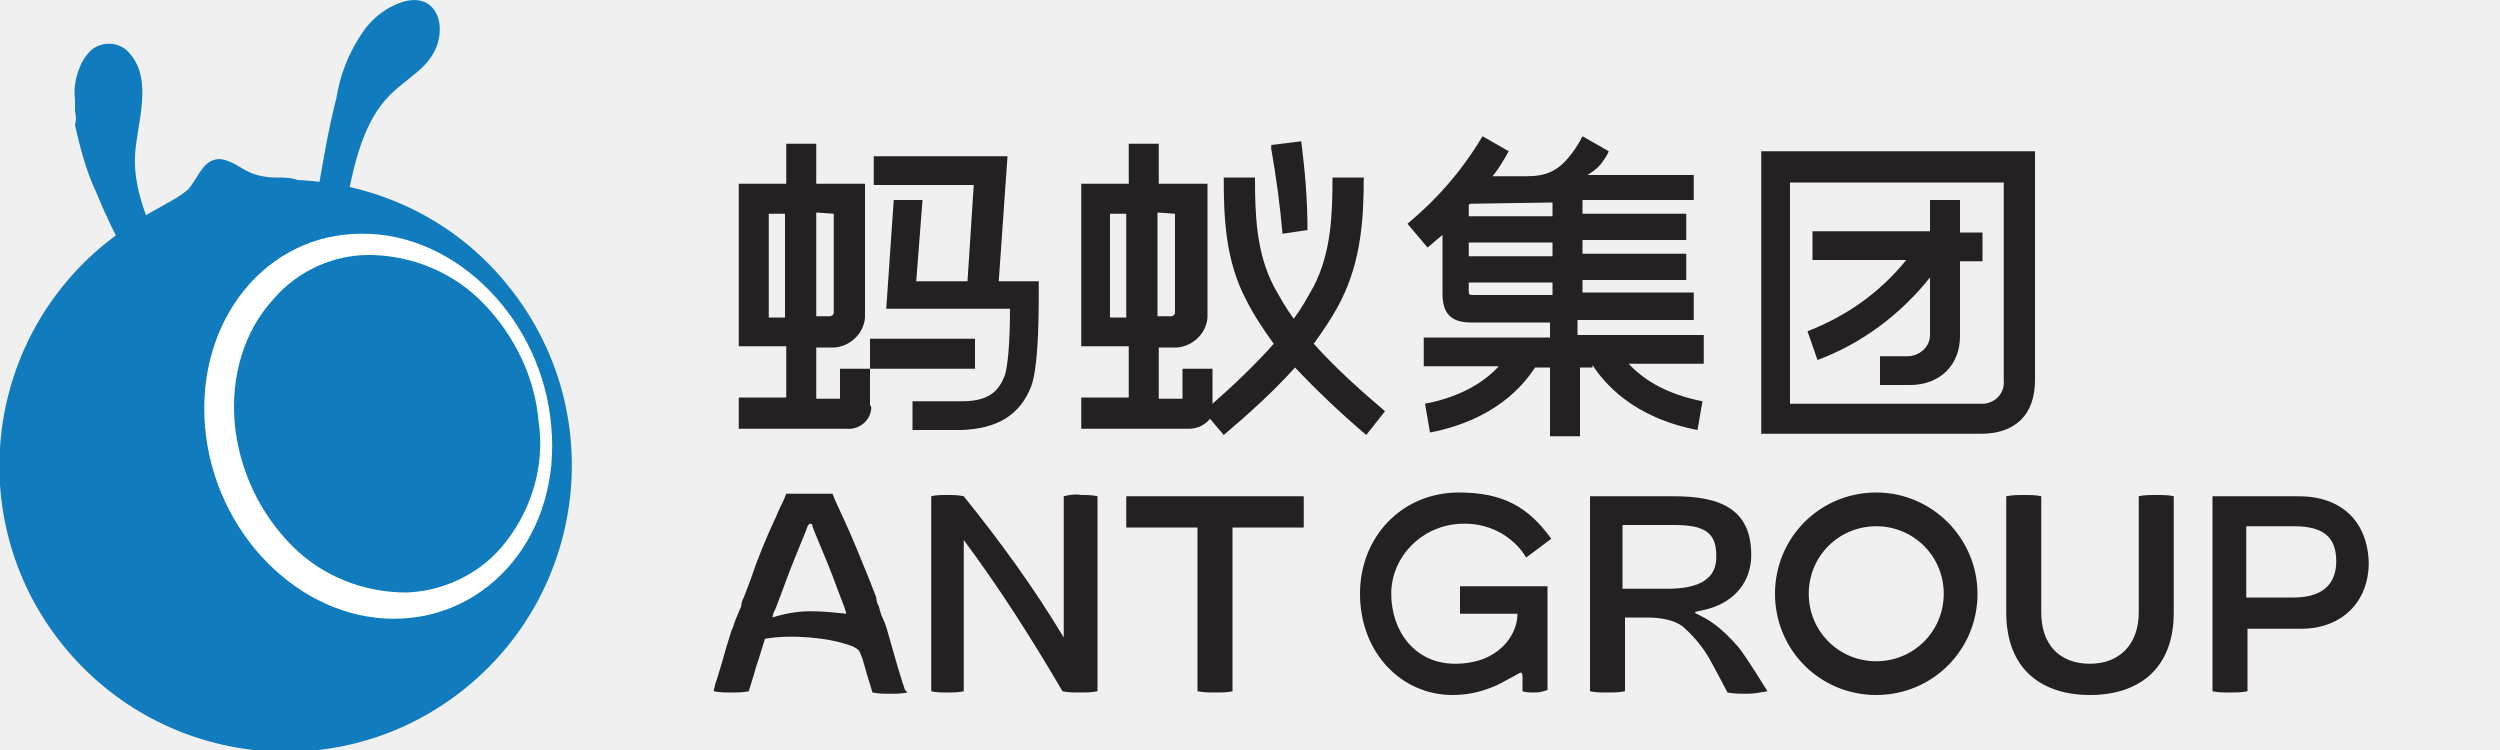
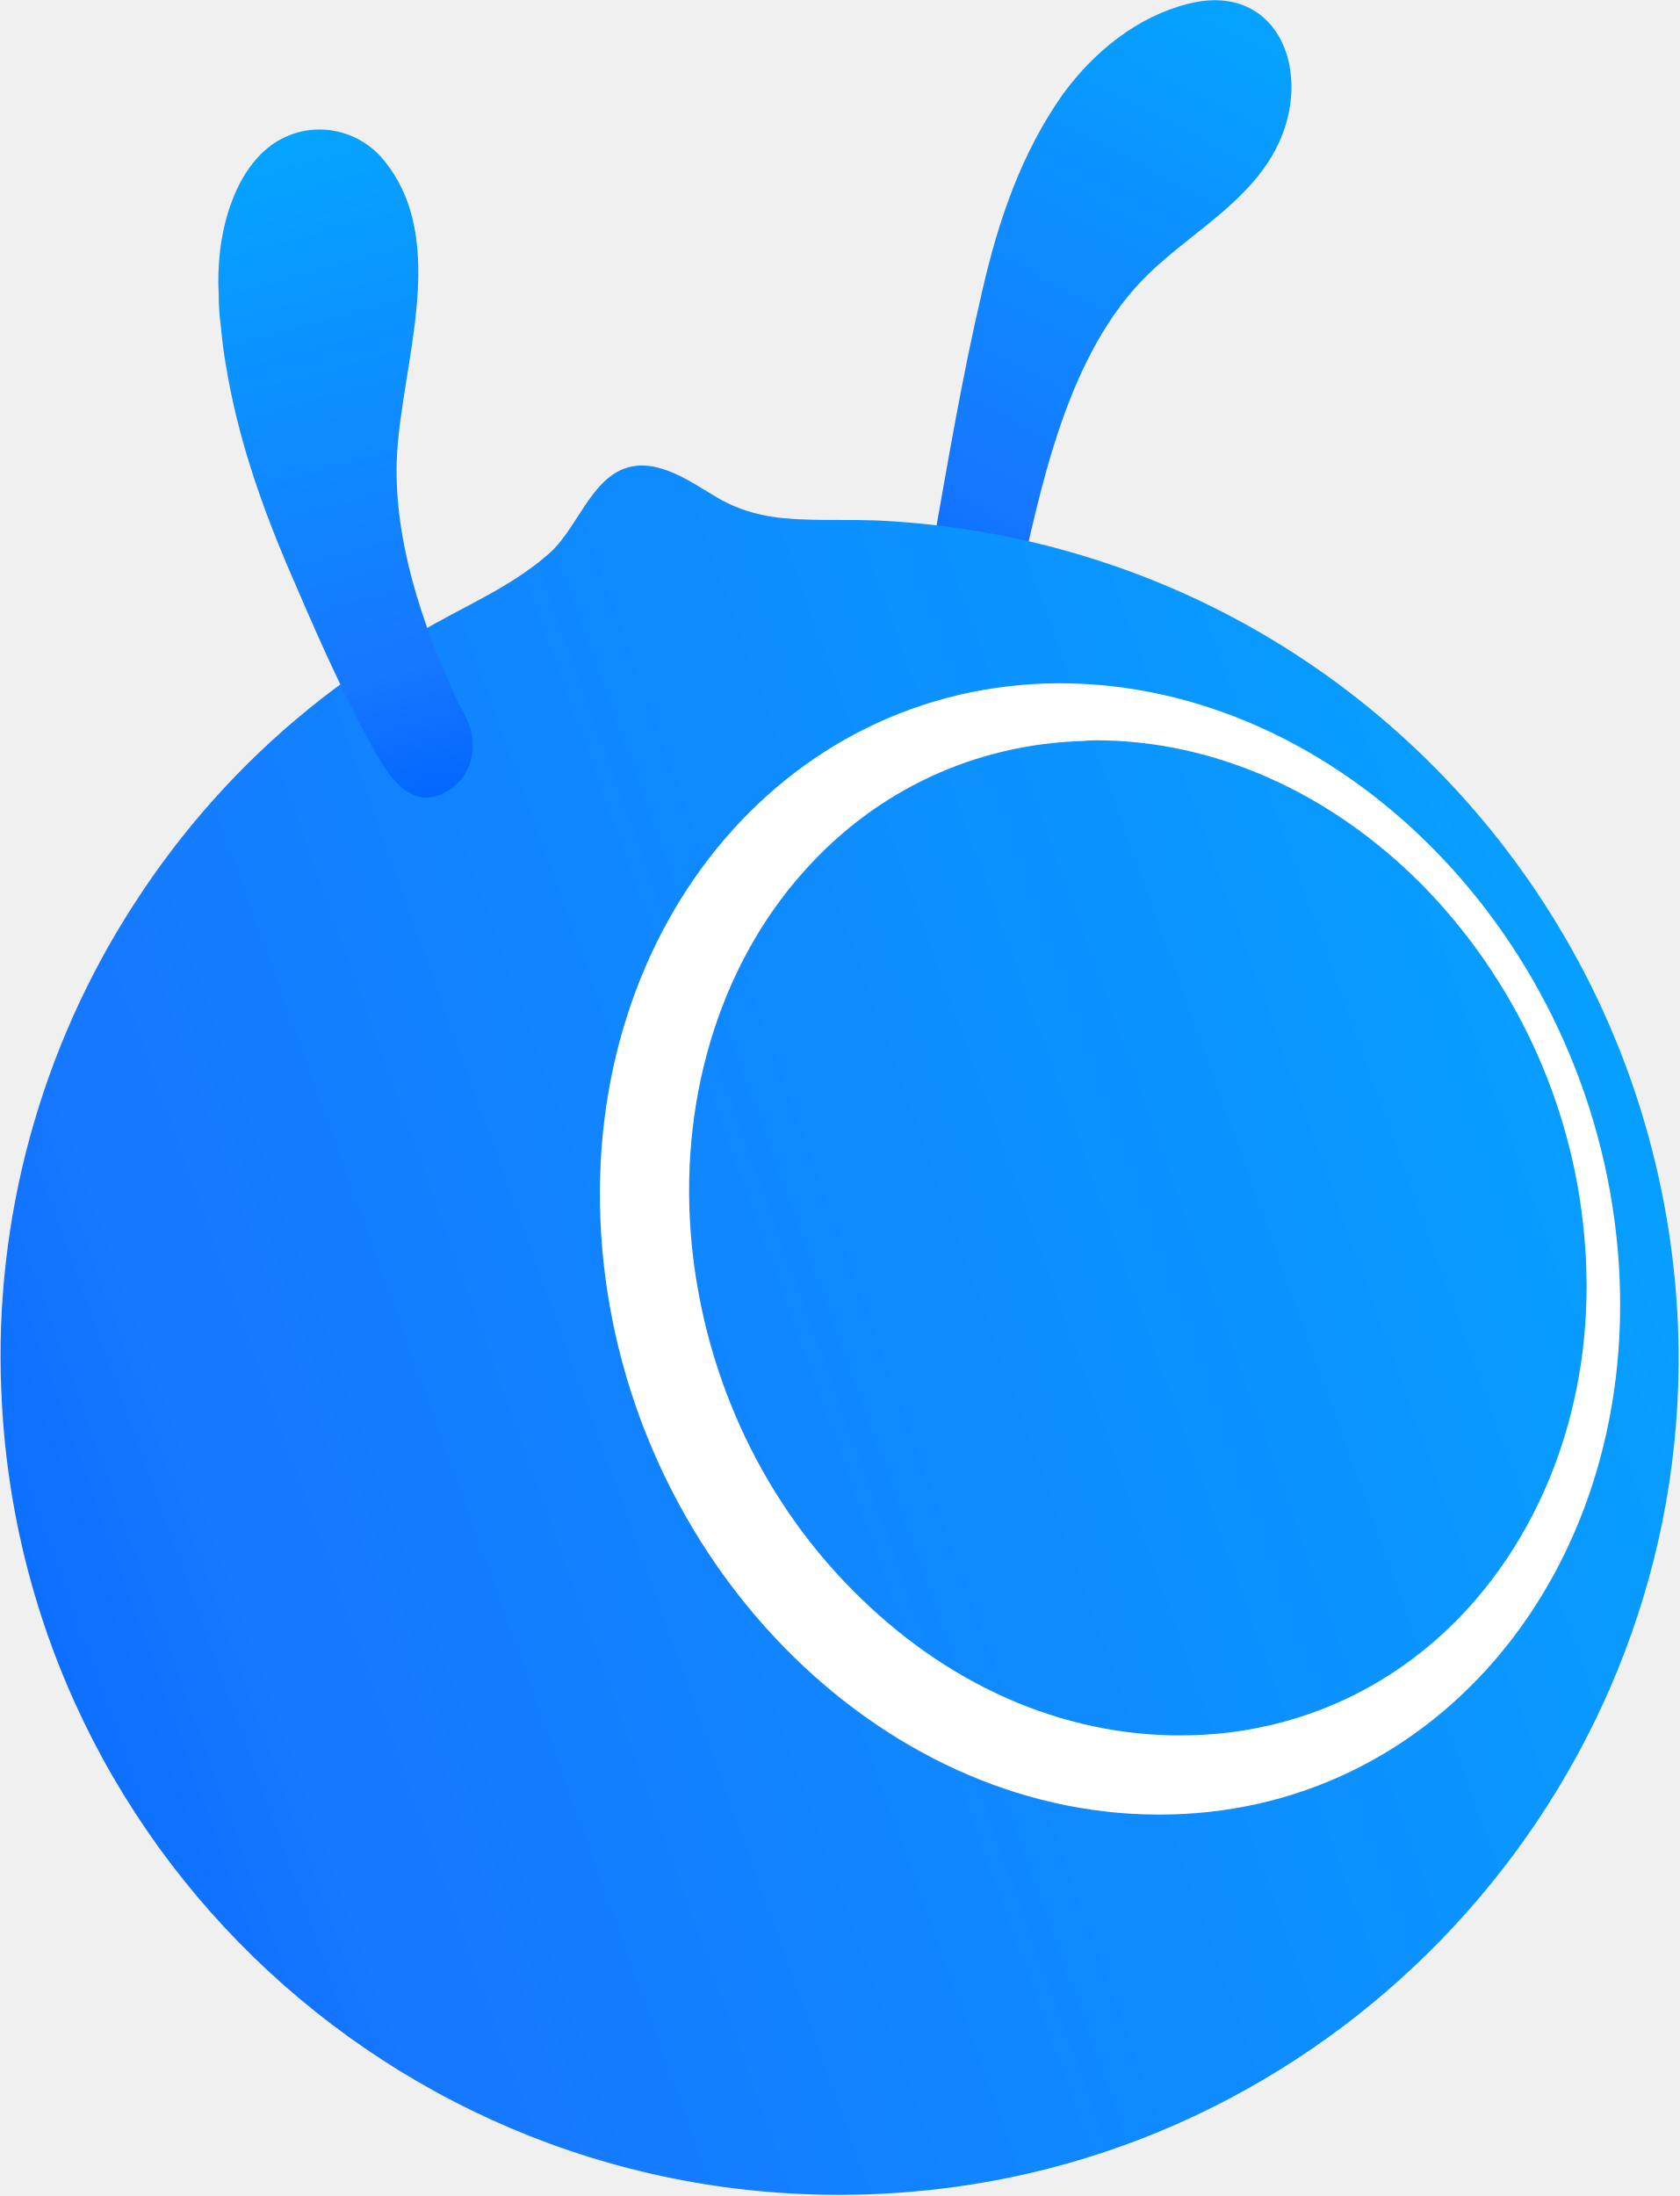
- <svg xmlns="http://www.w3.org/2000/svg" viewBox="0 0 200 60" id="ant-group">
-   <path d="M26.4 17.2c-.4-.1-.8-.4-.9-.9-.1-.4-.1-.9 0-1.4.4-2.3.8-4.7 1.4-7 .3-1.9 1-3.7 2.1-5.3.8-1.2 2-2.1 3.4-2.5 2.4-.6 3.3 1.7 2.5 3.7-.7 1.7-2.4 2.5-3.6 3.7-2.3 2.2-3 5.8-3.6 8.8-.1.5-.7 1-1.3.9z" fill="#107cbd" />
-   <path d="M22 14.2c-.8 0-1.7-.2-2.4-.6-.7-.4-1.7-1.1-2.5-.8-1 .3-1.4 1.7-2.1 2.4-1.1.9-2.4 1.4-3.6 2.2-1 .6-2 1.3-3 2.1-9.8 8-11.3 22.4-3.3 32.2S27.5 63 37.3 55s11.3-22.4 3.3-32.2c-4.1-5.1-10.2-8.1-16.8-8.4-.5-.2-1.2-.2-1.8-.2z" fill="#107cbd" />
-   <path d="M6.3 5.6c.2-.6.5-1.1 1-1.6 1-.8 2.4-.6 3.1.3 1.9 2.2.5 5.7.4 8.2-.1 2.2.7 4.4 1.5 6.3.2.4.4.8.5 1.2.1.6-.2 1.3-.8 1.6-.9.5-1.5-.5-1.9-1.2-.9-1.6-1.7-3.3-2.4-5-.8-1.7-1.3-3.6-1.7-5.4.1-.4.1-.7 0-1.1V8c-.1-.8 0-1.6.3-2.4z" fill="#107cbd" />
-   <path d="M44.1 34.1c-.7-8.5-7.6-15.5-15.2-15.4-7.6 0-13.2 6.9-12.5 15.4.7 8.5 7.5 15.4 15.1 15.4 7.7 0 13.4-6.9 12.6-15.4zm-4 9.7c-1.9 2.2-4.7 3.5-7.6 3.6-3.4 0-6.7-1.3-9.1-3.7-2.6-2.6-4.2-6-4.6-9.6-.4-3.9.7-7.6 3.1-10.2 1.9-2.2 4.7-3.5 7.6-3.5h.3c3.4.1 6.6 1.5 8.9 3.9 2.5 2.6 4.1 5.9 4.4 9.5.5 3.5-.6 7.2-3 10z" fill="#fff" />
-   <path d="M127.4 29.2c.9 1.4 3.2 4.2 8.4 5.2l.4-2.3c-3.1-.6-4.9-1.9-5.9-3h6v-2.3h-10.1v-1.2h9.3v-2.2h-8.9v-1h8.3v-2.1h-8.3v-1.1h8.3v-2.1h-8.3V16h8.9v-2H127c.5-.3 1-.7 1.3-1.2.3-.4.4-.7.4-.7l-2.1-1.2c-.2.4-.5.9-.8 1.3-1.1 1.5-2.1 1.9-3.7 1.9h-2.7c.5-.6.9-1.3 1.3-2l-2.1-1.2c-1.6 2.7-3.6 5-6 7l1.6 1.9c.4-.3.8-.7 1.2-1v4.7c0 1.6.7 2.3 2.3 2.3h6.3V27h-10.1v2.3h6c-1 1.1-2.8 2.4-5.9 3l.4 2.3c5.2-1 7.5-3.8 8.4-5.2h1.2v5.5h2.4v-5.5h1v-.2zm-3.2-8.7h-6.7v-1.1h6.7v1.1zm0-4.3v1.1h-6.7v-.9l.1-.1 6.6-.1zm-6.7 7v-.6h6.7v1H118c-.5 0-.5 0-.5-.4zm-35 7.7c.5-1.4.6-4.5.6-7.4v-1h-3.2l.7-10H69.9v2.3h8l-.5 7.7h-4.1l.5-6.5h-2.3l-.6 8.7h9.9c0 2.9-.2 4.6-.4 5.3-.4 1-1 2.1-3.4 2.1h-4v2.3h3.9c2.9-.1 4.7-1.2 5.6-3.5z" fill="#252021" />
-   <path d="M69.6 32.4v-2.9H78v-2.4h-8.4v2.4h-2.4v2.4h-1.9v-4.1h1.1c1.4.1 2.7-1 2.8-2.4V14.7h-3.9v-3.2h-2.4v3.2h-3.8v13h3.8v4.1h-3.8v2.5h8.6c1 .1 1.9-.6 2-1.6 0-.1 0-.2-.1-.3zm-2.9-15.3V25c0 .2-.2.3-.3.3h-1.1V17l1.4.1zm-5.2 8.3v-8.3h1.3v8.3h-1.3zm101.3 5V12.1h-21.9v22.6h17.6c2.7 0 4.3-1.5 4.3-4.3zm-2.5 0c.1 1-.6 1.8-1.6 1.9h-15.5V14.6h17.1v15.8z" fill="#252021" />
-   <path d="M144.6 26.5l.8 2.3c3.5-1.3 6.6-3.6 9-6.6v4.6c0 1-.9 1.7-1.8 1.7h-2.2v2.3h2.4c2.4 0 4-1.6 4-3.9v-6h1.8v-2.3h-1.8V16h-2.4v2.5H145v2.3h7.5c-2.1 2.6-4.8 4.5-7.9 5.7zm-33.8 6.4c-2-1.7-4-3.5-5.7-5.4.8-1.1 1.6-2.3 2.2-3.5 1.6-3.2 1.8-6.6 1.8-9.8h-2.5c0 2.9-.1 6-1.5 8.7-.5.9-1 1.8-1.6 2.6-.6-.8-1.1-1.7-1.6-2.6-1.4-2.7-1.5-5.7-1.5-8.7h-2.5c0 3.1.1 6.6 1.8 9.8.6 1.2 1.4 2.4 2.2 3.5-1.5 1.7-3.2 3.3-4.9 4.8v-2.8h-2.4v2.4h-1.9v-4.1h1.1c1.4.1 2.7-1 2.8-2.4V14.7h-3.9v-3.2h-2.4v3.2h-3.8v13h3.8v4.1h-3.8v2.5h8.6c.7 0 1.3-.3 1.7-.8l1.1 1.3c2-1.7 4-3.5 5.7-5.4 1.8 1.9 3.7 3.7 5.7 5.4l1.5-1.9zM94 17.1V25c0 .2-.2.3-.3.3h-1.1V17l1.4.1zm-5.2 8.3v-8.3h1.3v8.3h-1.3z" fill="#252021" />
-   <path d="M102.6 18.7l2-.3c0-2.4-.2-4.7-.5-7.1l-2.4.3v.3c.4 2.3.7 4.5.9 6.8zm81.3 21H177v15.6c.4.1.9.1 1.4.1s.9 0 1.4-.1v-5h4.3c3.2 0 5.4-2.1 5.4-5.3-.1-3.3-2.2-5.3-5.6-5.3zm-.4 8.1h-3.8v-5.7h3.8c2.3 0 3.4.8 3.4 2.8s-1.3 2.9-3.4 2.9zm-46.4 2.1c-.8-.6-1.5-.8-1.5-.9 0-.1.4-.1 1.1-.3 2.1-.6 3.4-2.2 3.4-4.3 0-3.7-2.5-4.7-6.2-4.7h-6.7v15.6c.4.1.9.1 1.4.1s.9 0 1.4-.1v-5.9h1.7c1.2 0 2.2.2 2.9.7.8.7 1.5 1.5 2.1 2.5.4.7 1.5 2.8 1.5 2.8.5.1 1.1.1 1.6.1s1-.1 1.6-.2c0 0-1.6-2.6-2.3-3.5-.7-.8-1.3-1.4-2-1.9zm-3.7-2.8h-3.6V42h4.1c2.3 0 3.4.5 3.4 2.4.1 2-1.5 2.7-3.9 2.7zm37.7-7.4V49c0 2.5-1.5 4.1-3.9 4.1-2.5 0-3.9-1.6-3.9-4.1v-9.3c-.4-.1-.9-.1-1.4-.1s-.9 0-1.4.1V49c0 4.6 2.9 6.6 6.7 6.6s6.7-2 6.7-6.6v-9.3c-.4-.1-.9-.1-1.4-.1-.5 0-1 0-1.4.1zm-54.2 2.2c2.1-.1 4.1.9 5.2 2.7l2-1.5c-1.8-2.5-3.8-3.7-7.4-3.7-4.5 0-7.9 3.5-7.9 8.1 0 4.7 3.3 8.1 7.4 8.1 1.1 0 2.1-.2 3.1-.6.6-.2 1.2-.6 1.8-.9.2-.1.5-.3.6-.3.1.1.1.2.1.4v1.1c.3.1.7.1 1 .1.4 0 .7-.1 1-.2v-8.3h-7v2.2h4.6c0 1.7-1.5 4-5 4-3.2 0-5.1-2.6-5.1-5.6 0-3 2.5-5.5 5.6-5.6-.1 0 0 0 0 0zm33.2-2.5c-4.5 0-8.1 3.6-8.1 8.1s3.6 8.1 8.1 8.1 8.1-3.6 8.1-8.1c0-4.4-3.6-8.1-8.1-8.1zm0 13.5c-3 0-5.4-2.4-5.4-5.4s2.4-5.4 5.4-5.4 5.4 2.4 5.4 5.4-2.4 5.4-5.4 5.4zm-60-10.7h5.7v13.1c.5.1 1 .1 1.4.1.5 0 1 0 1.4-.1V42.2h5.7v-2.5H90.1v2.5zm-5-2.5V51c-2.4-4-5.1-7.7-8-11.3-.4-.1-.9-.1-1.3-.1-.5 0-.9 0-1.3.1v15.6c.4.1.9.1 1.3.1s.9 0 1.3-.1V43.2c2.9 3.9 5.5 8 7.9 12.1.4.1.9.1 1.4.1s.9 0 1.4-.1V39.7c-.4-.1-.9-.1-1.3-.1-.5-.1-1 0-1.4.1zM72.4 55.2l-.1-.3c0-.1-.1-.2-.1-.3l-.4-1.3-.2-.7-.2-.7-.4-1.4c-.1-.4-.3-.9-.5-1.3l-.2-.7c-.1-.2-.2-.4-.2-.7l-.5-1.3c-.7-1.7-1.4-3.5-2.2-5.2-.2-.4-.4-.9-.6-1.3l-.2-.5h-3.7l-.2.5c-.2.4-.4.8-.6 1.3-.8 1.7-1.5 3.4-2.1 5.2l-.5 1.3c-.1.2-.2.4-.2.7l-.3.7c-.2.4-.3.9-.5 1.3l-.4 1.3-.2.7-.2.7-.4 1.3c-.1.2-.1.4-.2.7v.1c.5.1.9.1 1.4.1s.9 0 1.4-.1l.4-1.3.2-.7.2-.6.5-1.6c1.2-.2 2.4-.2 3.6-.1 1.2.1 2.3.3 3.4.7.4.2.5.3.6.5l.2.5.2.7.2.7.4 1.3c.5.1.9.1 1.4.1s.9 0 1.4-.1l-.2-.2zm-7.6-6.3c-1 0-2.1.2-3 .5 0-.1.1-.5.2-.6l.5-1.3c.6-1.7 1.3-3.4 2-5.1 0-.1.1-.2.1-.3.1-.2.2-.2.2-.2.1 0 .2 0 .2.2 0 .1.1.2.1.3.7 1.7 1.4 3.3 2 5l.5 1.3c0 .1.1.3.1.4-.9-.1-1.9-.2-2.9-.2z" fill="#252021" />
+ <svg xmlns="http://www.w3.org/2000/svg" version="1.2" viewBox="0 0 1181 1544" width="1181" height="1544">
+   <defs>
+     <linearGradient id="g1" x2="1" gradientUnits="userSpaceOnUse" gradientTransform="matrix(239.74,-450.885,143.148,76.114,267.982,238.096)">
+       <stop offset="0" stop-color="#0066ff" />
+       <stop offset=".2" stop-color="#1677ff" />
+       <stop offset="1" stop-color="#04a6ff" />
+     </linearGradient>
+     <linearGradient id="g2" x2="1" gradientUnits="userSpaceOnUse" gradientTransform="matrix(1433.054,-521.59,542.853,1491.472,-394.942,457.69)">
+       <stop offset="0" stop-color="#0066ff" />
+       <stop offset=".2" stop-color="#1677ff" />
+       <stop offset="1" stop-color="#04a6ff" />
+     </linearGradient>
+     <linearGradient id="g3" x2="1" gradientUnits="userSpaceOnUse" gradientTransform="matrix(-129.449,-483.119,158.26,-42.405,-327.31,737.658)">
+       <stop offset="0" stop-color="#0066ff" />
+       <stop offset=".2" stop-color="#1677ff" />
+       <stop offset="1" stop-color="#04a6ff" />
+     </linearGradient>
+   </defs>
+   <style>
+ 		.s0 { fill: url(#g1) }
+ 		.s1 { fill: url(#g2) }
+ 		.s2 { fill: url(#g3) }
+ 		.s3 { fill: #ffffff }
+ 	</style>
+   <g id="内容">
+     <g id="&lt;Group&gt;">
+       <g id="&lt;Group&gt;">
+         <path id="&lt;Compound Path&gt;" class="s0" d="m679.6 442.6c-9.6-2.2-19.2-9-23.2-22-3.9-11.3-2.8-23.7-0.5-35.5 10.7-60.4 20.9-121.3 35-181.1 11.2-49.1 27.6-97 56.9-138.2 21.5-29.3 51.9-54.2 88-63.2 61-15.2 86.4 44 64.9 94.8-18 42.3-60.9 64.3-92.5 94.7-58.1 55.9-76.2 150.7-93.1 225.7-4.5 19.2-20.9 28.2-35.5 24.8z" />
+         <g id="&lt;Group&gt;">
+           <path id="&lt;Compound Path&gt;" class="s1" d="m567.3 365.3c-21.4-0.5-41.7-3.4-61.5-14.6-18.6-10.8-42.9-29.4-66-21.5-24.8 8.5-34.4 43.5-54.1 60.4-27.7 24.2-61 37.2-92 55.8-26.5 15.8-52.5 33.3-76.7 53.1-48 38.9-89.7 85.7-123 137.6-65.4 101-98.2 221.1-93.1 341.3 13 334.5 302.4 592.3 640.3 563.6 301.3-25.4 537.1-279.8 539.3-581.6 0.6-102.2-25.4-203.7-75.6-292.8-48.5-86.3-118.4-159.7-202.5-212.1-85.7-53.6-185-84.1-286.6-88.6-16.3-0.6-32.1 0-48.5-0.6z" />
+         </g>
+         <path id="&lt;Compound Path&gt;" class="s2" d="m161.7 145.3c5.6-16.3 14.1-31 26.5-41.2 24.8-20.3 60.9-16.3 81.2 7.9 48 57.6 11.9 145.6 9.6 212.2-1.7 55.8 17.5 113.3 40.1 163 3.9 9.6 11.3 19.2 13 30.4 2.2 18.1-5.7 33.3-20.3 40.1-23.7 11.8-39-13-49.1-31-23.2-41.8-42.3-86.3-61-129.8-19.1-45.1-34.9-91.4-42.8-139.9q-2.3-13-3.4-25.9-1.7-12.4-1.7-24.3c-1.1-19.2 1.1-41.7 7.9-61.5z" />
+         <path id="&lt;Compound Path&gt;" fill-rule="evenodd" class="s3" d="m813.8 1275.8c-196.8-0.5-371.7-179.4-390.3-398.2-18.7-218.9 125.2-396.6 321.5-397.2 197.5 0 373.5 178.3 392.7 398.3 19.1 220.6-126.4 398.3-323.9 397.1zm300.2-408.4c-8.5-92.5-49.1-179.4-114-245.4-64.9-65.4-146.7-101.5-229.6-101.5q-4.5 0-9 0.5c-75.6 2.3-145 34.4-195.8 91.4-60.3 67.1-89.1 163.6-79 264 9.6 94.2 51.4 182.2 118.5 247.1 66.6 64.9 149.5 99.3 234.1 96.5 75.1-2.3 144.4-34.4 195.2-91.4 59.8-67.1 89.2-161.9 79.6-261.2z" />
+       </g>
+     </g>
+   </g>
</svg>
